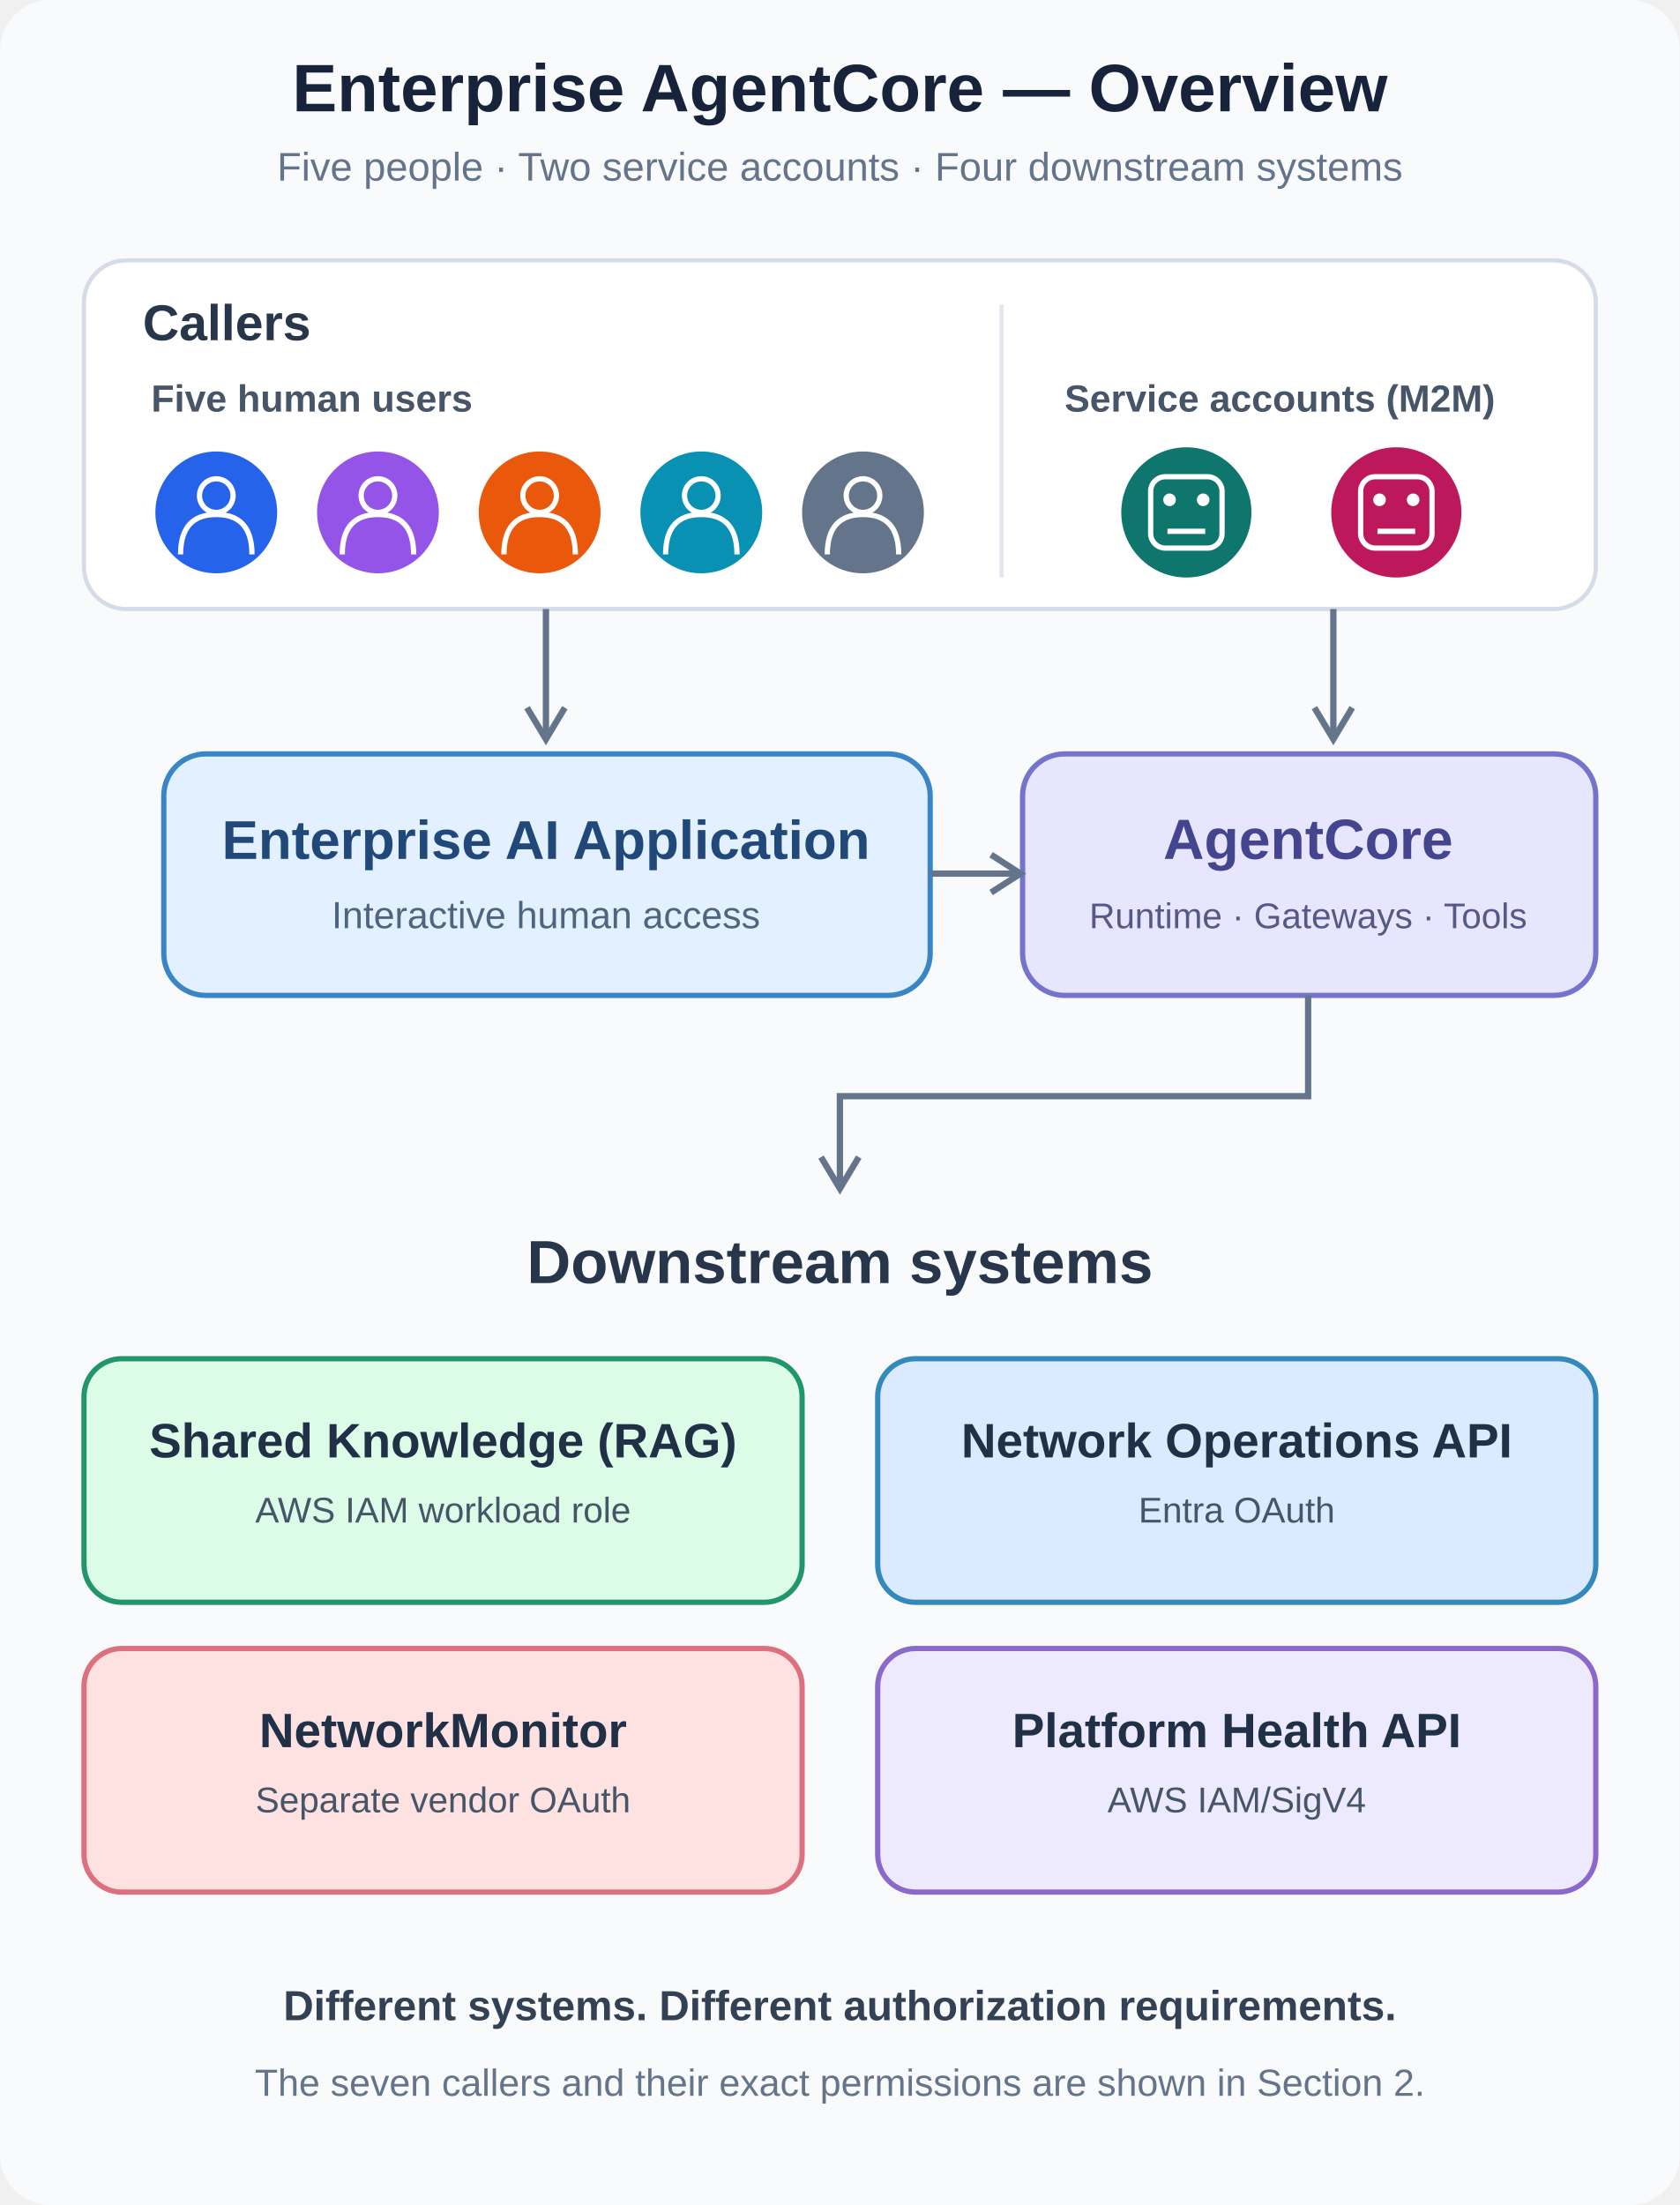
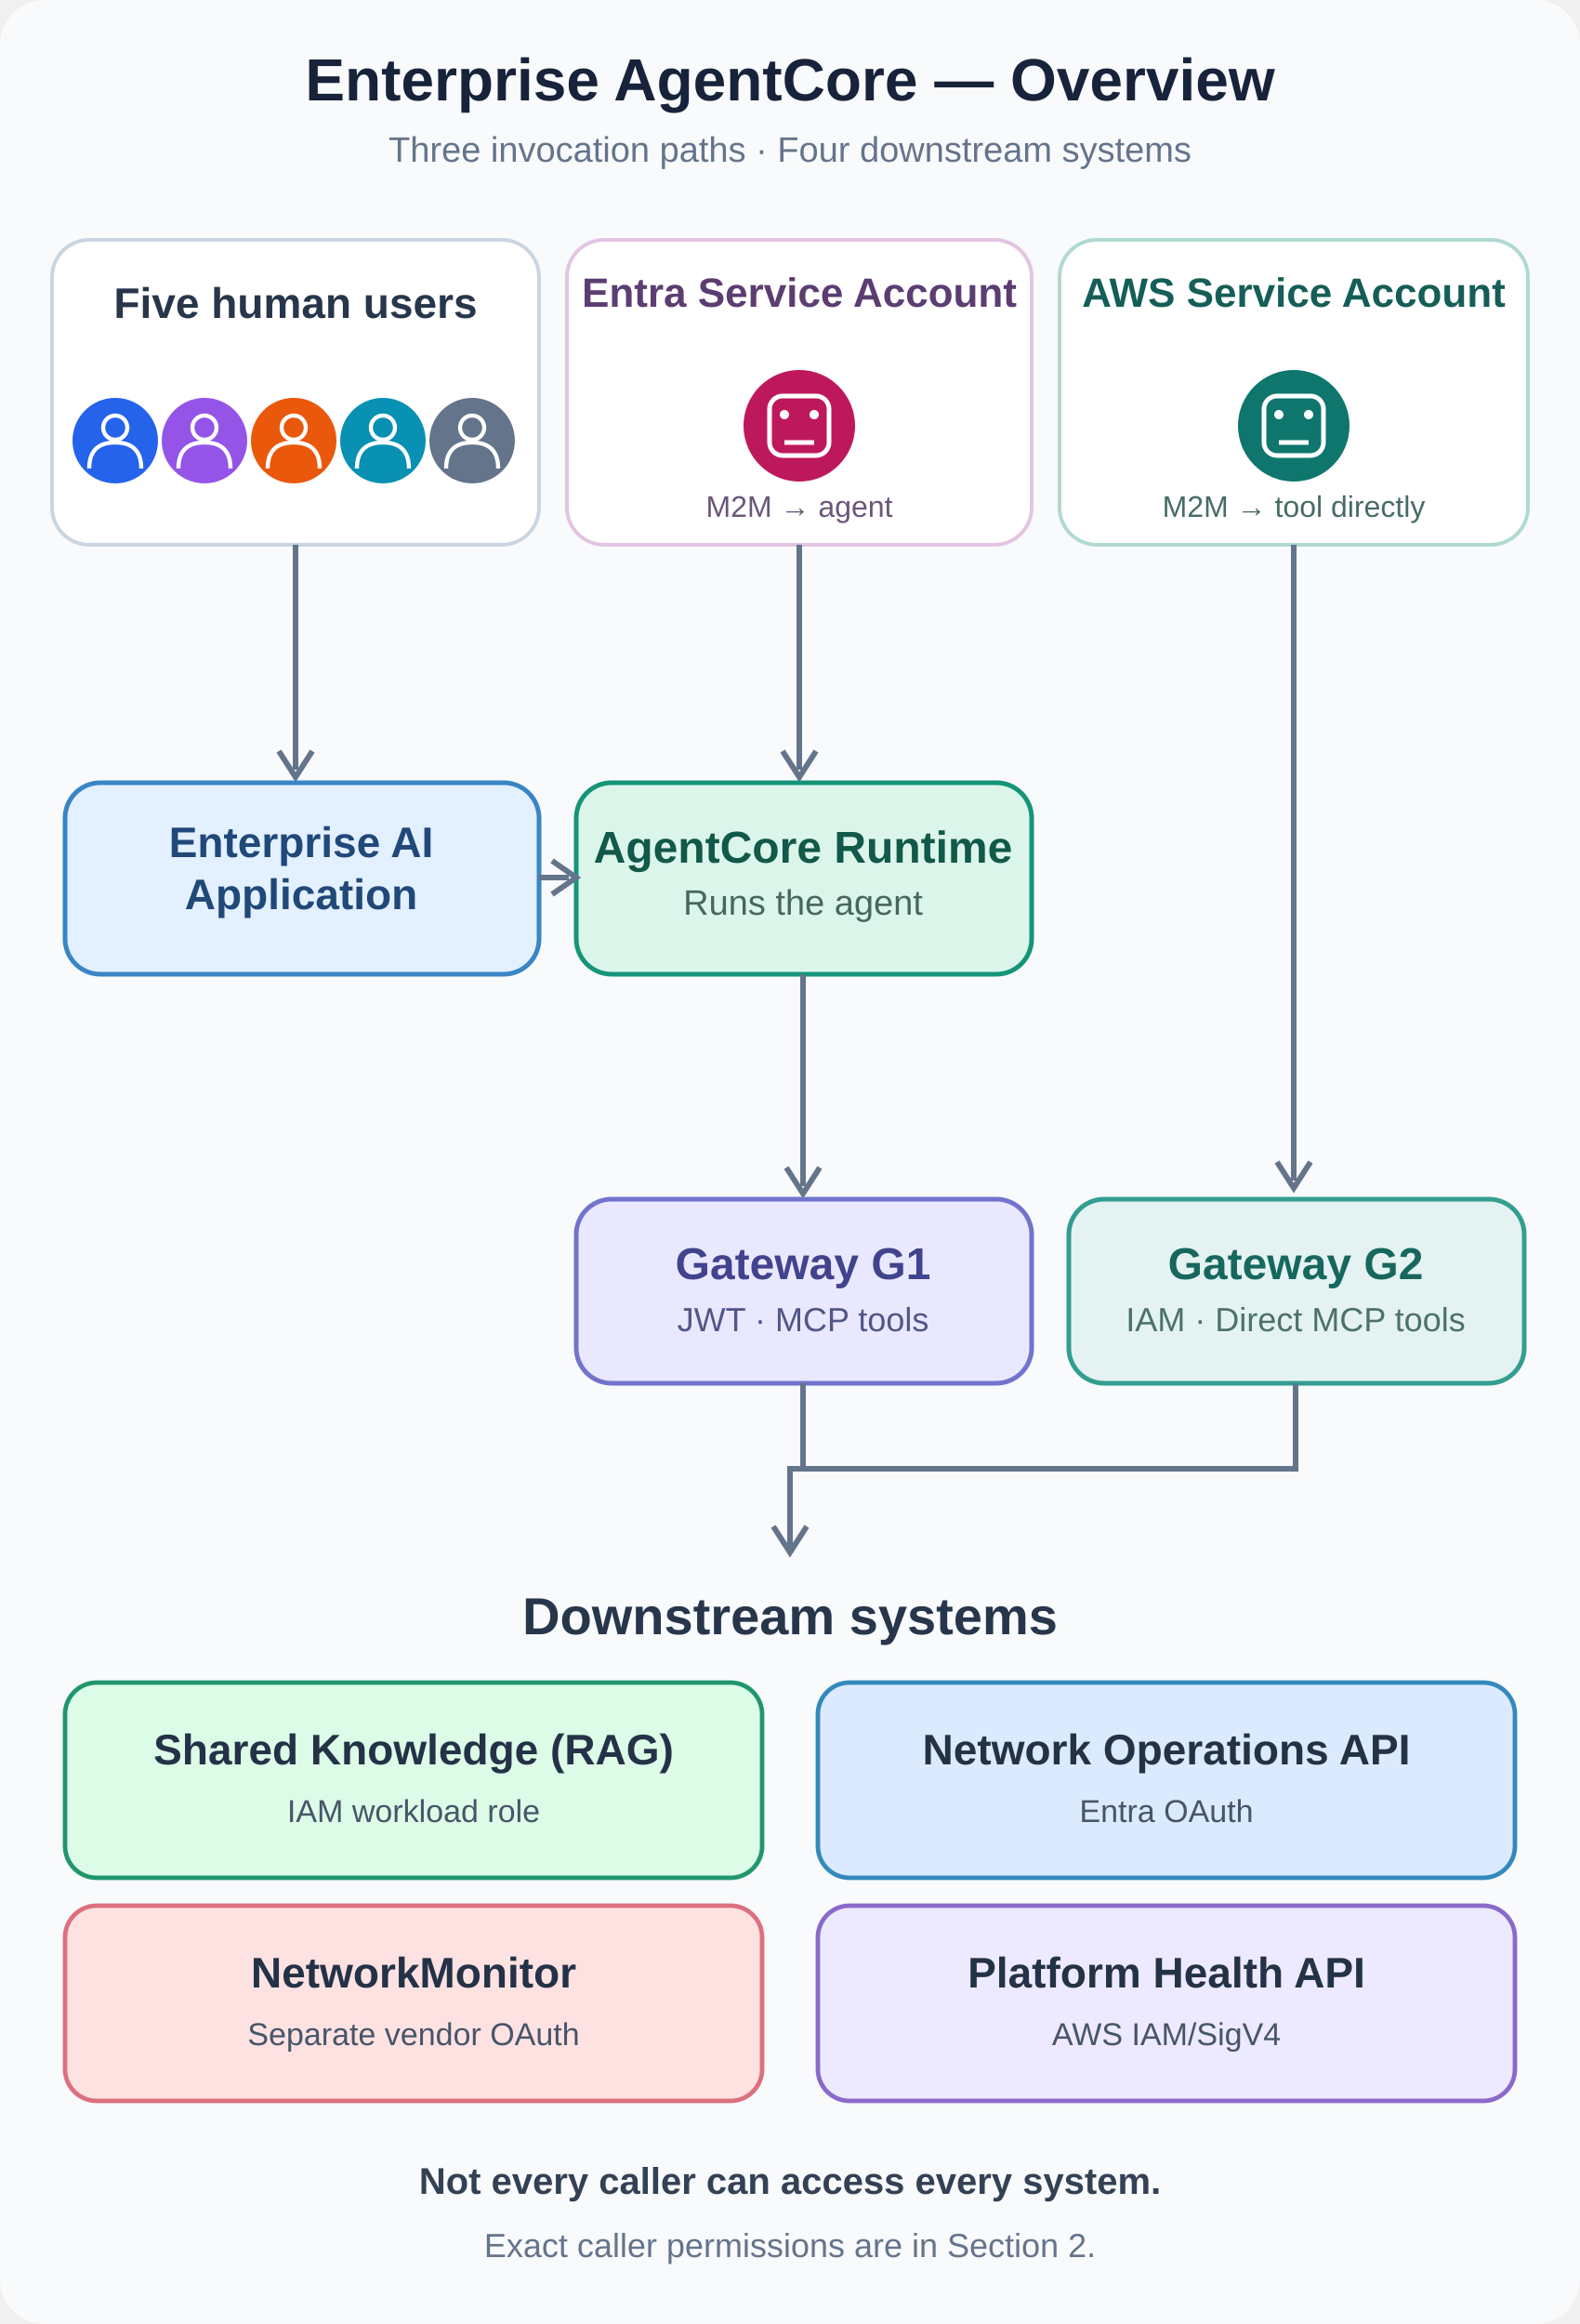
- <svg xmlns="http://www.w3.org/2000/svg" width="800" height="1050" viewBox="0 0 800 1050" role="img" aria-labelledby="title desc">
-   <rect width="800" height="1050" rx="24" fill="#f8fafc" />
+ <svg xmlns="http://www.w3.org/2000/svg" width="850" height="1250" viewBox="0 0 850 1250" role="img" aria-labelledby="title desc">
+   <rect width="850" height="1250" rx="24" fill="#f8fafc" />
  <g font-family="Arial,Helvetica,sans-serif">
-     <text x="400" y="53" text-anchor="middle" font-size="32" font-weight="700" fill="#17233a">Enterprise AgentCore — Overview</text>
-     <text x="400" y="86" text-anchor="middle" font-size="19" fill="#64748b">Five people · Two service accounts · Four downstream systems</text>
-     <rect x="40" y="124" width="720" height="166" rx="20" fill="#fff" stroke="#d5dce7" stroke-width="2" />
-     <path d="M477 145V275" stroke="#e2e8f0" stroke-width="2" />
-     <text x="68" y="162" font-size="24" font-weight="700" fill="#27364b">Callers</text>
-     <text x="72" y="196" font-size="18" font-weight="600" fill="#475569">Five human users</text>
-     <text x="507" y="196" font-size="18" font-weight="600" fill="#475569">Service accounts (M2M)</text>
-     <circle cx="103" cy="244" r="29" fill="#2563eb" />
-     <circle cx="103" cy="236" r="8" fill="none" stroke="#fff" stroke-width="2.5" />
-     <path d="M86 264Q86 245 103 245Q120 245 120 264" fill="none" stroke="#fff" stroke-width="2.5" />
-     <circle cx="180" cy="244" r="29" fill="#9454e8" />
-     <circle cx="180" cy="236" r="8" fill="none" stroke="#fff" stroke-width="2.5" />
-     <path d="M163 264Q163 245 180 245Q197 245 197 264" fill="none" stroke="#fff" stroke-width="2.5" />
-     <circle cx="257" cy="244" r="29" fill="#ea580c" />
-     <circle cx="257" cy="236" r="8" fill="none" stroke="#fff" stroke-width="2.5" />
-     <path d="M240 264Q240 245 257 245Q274 245 274 264" fill="none" stroke="#fff" stroke-width="2.5" />
-     <circle cx="334" cy="244" r="29" fill="#0891b2" />
-     <circle cx="334" cy="236" r="8" fill="none" stroke="#fff" stroke-width="2.5" />
-     <path d="M317 264Q317 245 334 245Q351 245 351 264" fill="none" stroke="#fff" stroke-width="2.5" />
-     <circle cx="411" cy="244" r="29" fill="#64748b" />
-     <circle cx="411" cy="236" r="8" fill="none" stroke="#fff" stroke-width="2.5" />
-     <path d="M394 264Q394 245 411 245Q428 245 428 264" fill="none" stroke="#fff" stroke-width="2.5" />
-     <circle cx="565" cy="244" r="31" fill="#0f766e" />
-     <rect x="548" y="227" width="34" height="34" rx="7" fill="none" stroke="#fff" stroke-width="2.5" />
-     <circle cx="557" cy="238" r="3" fill="#fff" />
-     <circle cx="573" cy="238" r="3" fill="#fff" />
-     <path d="M556 253H574" stroke="#fff" stroke-width="2.5" />
-     <circle cx="665" cy="244" r="31" fill="#be185d" />
-     <rect x="648" y="227" width="34" height="34" rx="7" fill="none" stroke="#fff" stroke-width="2.5" />
-     <circle cx="657" cy="238" r="3" fill="#fff" />
-     <circle cx="673" cy="238" r="3" fill="#fff" />
-     <path d="M656 253H674" stroke="#fff" stroke-width="2.5" />
-     <path d="M260 290V349" stroke="#64748b" stroke-width="3" fill="none" />
-     <path d="M251 337L260 352L269 337" stroke="#64748b" stroke-width="3" fill="none" />
-     <path d="M635 290V349" stroke="#64748b" stroke-width="3" fill="none" />
-     <path d="M626 337L635 352L644 337" stroke="#64748b" stroke-width="3" fill="none" />
-     <rect x="78" y="359" width="365" height="115" rx="20" fill="#e3f0ff" stroke="#3985c5" stroke-width="2.5" />
-     <text x="260" y="409" text-anchor="middle" font-size="26" font-weight="700" fill="#204879">Enterprise AI Application</text>
-     <text x="260" y="442" text-anchor="middle" font-size="18" fill="#4e6580">Interactive human access</text>
-     <rect x="487" y="359" width="273" height="115" rx="20" fill="#e8e5ff" stroke="#7474cc" stroke-width="2.5" />
-     <text x="623" y="409" text-anchor="middle" font-size="27" font-weight="700" fill="#44458f">AgentCore</text>
-     <text x="623" y="442" text-anchor="middle" font-size="17" fill="#555a85">Runtime · Gateways · Tools</text>
-     <path d="M443 416H483" stroke="#64748b" stroke-width="3" fill="none" />
-     <path d="M472 407L486 416L472 425" stroke="#64748b" stroke-width="3" fill="none" />
-     <path d="M623 474V522H400V563" stroke="#64748b" stroke-width="3" fill="none" />
-     <path d="M391 551L400 566L409 551" stroke="#64748b" stroke-width="3" fill="none" />
-     <text x="400" y="611" text-anchor="middle" font-size="29" font-weight="700" fill="#27364b">Downstream systems</text>
-     <rect x="40" y="647" width="342" height="116" rx="18" fill="#dcfce7" stroke="#21966d" stroke-width="2.5" />
-     <text x="211" y="694" text-anchor="middle" font-size="23" font-weight="700" fill="#203047">Shared Knowledge (RAG)</text>
-     <text x="211" y="725" text-anchor="middle" font-size="17" fill="#475569">AWS IAM workload role</text>
-     <rect x="418" y="647" width="342" height="116" rx="18" fill="#dbeafe" stroke="#3389bc" stroke-width="2.5" />
-     <text x="589" y="694" text-anchor="middle" font-size="23" font-weight="700" fill="#203047">Network Operations API</text>
-     <text x="589" y="725" text-anchor="middle" font-size="17" fill="#475569">Entra OAuth</text>
-     <rect x="40" y="785" width="342" height="116" rx="18" fill="#fee2e2" stroke="#dc707e" stroke-width="2.5" />
-     <text x="211" y="832" text-anchor="middle" font-size="23" font-weight="700" fill="#203047">NetworkMonitor</text>
-     <text x="211" y="863" text-anchor="middle" font-size="17" fill="#475569">Separate vendor OAuth</text>
-     <rect x="418" y="785" width="342" height="116" rx="18" fill="#ede9fe" stroke="#8b69ca" stroke-width="2.5" />
-     <text x="589" y="832" text-anchor="middle" font-size="23" font-weight="700" fill="#203047">Platform Health API</text>
-     <text x="589" y="863" text-anchor="middle" font-size="17" fill="#475569">AWS IAM/SigV4</text>
-     <text x="400" y="962" text-anchor="middle" font-size="20" font-weight="700" fill="#334155">Different systems. Different authorization requirements.</text>
-     <text x="400" y="998" text-anchor="middle" font-size="18" fill="#64748b">The seven callers and their exact permissions are shown in Section 2.</text>
+     <text x="425" y="54" text-anchor="middle" font-size="32" font-weight="700" fill="#17233a">Enterprise AgentCore — Overview</text>
+     <text x="425" y="87" text-anchor="middle" font-size="19" fill="#64748b">Three invocation paths · Four downstream systems</text>
+     <rect x="28" y="129" width="262" height="164" rx="20" fill="#fff" stroke="#cbd5e1" stroke-width="2" />
+     <text x="159" y="171" text-anchor="middle" font-size="23" font-weight="700" fill="#27364b">Five human users</text>
+     <circle cx="62" cy="237" r="23" fill="#2563eb" />
+     <circle cx="62" cy="230" r="6.5" fill="none" stroke="#fff" stroke-width="2.2" />
+     <path d="M48 252Q48 238 62 238Q76 238 76 252" fill="none" stroke="#fff" stroke-width="2.2" />
+     <circle cx="110" cy="237" r="23" fill="#9454e8" />
+     <circle cx="110" cy="230" r="6.5" fill="none" stroke="#fff" stroke-width="2.2" />
+     <path d="M96 252Q96 238 110 238Q124 238 124 252" fill="none" stroke="#fff" stroke-width="2.2" />
+     <circle cx="158" cy="237" r="23" fill="#ea580c" />
+     <circle cx="158" cy="230" r="6.5" fill="none" stroke="#fff" stroke-width="2.2" />
+     <path d="M144 252Q144 238 158 238Q172 238 172 252" fill="none" stroke="#fff" stroke-width="2.2" />
+     <circle cx="206" cy="237" r="23" fill="#0891b2" />
+     <circle cx="206" cy="230" r="6.5" fill="none" stroke="#fff" stroke-width="2.2" />
+     <path d="M192 252Q192 238 206 238Q220 238 220 252" fill="none" stroke="#fff" stroke-width="2.2" />
+     <circle cx="254" cy="237" r="23" fill="#64748b" />
+     <circle cx="254" cy="230" r="6.5" fill="none" stroke="#fff" stroke-width="2.2" />
+     <path d="M240 252Q240 238 254 238Q268 238 268 252" fill="none" stroke="#fff" stroke-width="2.2" />
+     <rect x="305" y="129" width="250" height="164" rx="20" fill="#fff" stroke="#e3c4e1" stroke-width="2" />
+     <text x="430" y="165" text-anchor="middle" font-size="22" font-weight="700" fill="#5b3d72">Entra Service Account</text>
+     <circle cx="430" cy="229" r="30" fill="#be185d" />
+     <rect x="414" y="213" width="32" height="32" rx="7" fill="none" stroke="#fff" stroke-width="2.5" />
+     <circle cx="422" cy="223" r="2.5" fill="#fff" />
+     <circle cx="438" cy="223" r="2.5" fill="#fff" />
+     <path d="M422 238H438" stroke="#fff" stroke-width="2.5" />
+     <text x="430" y="278" text-anchor="middle" font-size="16" fill="#6b5679">M2M → agent</text>
+     <rect x="570" y="129" width="252" height="164" rx="20" fill="#fff" stroke="#b0d9d2" stroke-width="2" />
+     <text x="696" y="165" text-anchor="middle" font-size="22" font-weight="700" fill="#155e57">AWS Service Account</text>
+     <circle cx="696" cy="229" r="30" fill="#0f766e" />
+     <rect x="680" y="213" width="32" height="32" rx="7" fill="none" stroke="#fff" stroke-width="2.5" />
+     <circle cx="688" cy="223" r="2.5" fill="#fff" />
+     <circle cx="704" cy="223" r="2.5" fill="#fff" />
+     <path d="M688 238H704" stroke="#fff" stroke-width="2.5" />
+     <text x="696" y="278" text-anchor="middle" font-size="16" fill="#476c68">M2M → tool directly</text>
+     <path d="M159 293V414" stroke="#64748b" stroke-width="3" fill="none" />
+     <path d="M150 404L159 418L168 404" stroke="#64748b" stroke-width="3" fill="none" />
+     <path d="M430 293V414" stroke="#64748b" stroke-width="3" fill="none" />
+     <path d="M421 404L430 418L439 404" stroke="#64748b" stroke-width="3" fill="none" />
+     <path d="M696 293V635" stroke="#64748b" stroke-width="3" fill="none" />
+     <path d="M687 625L696 639L705 625" stroke="#64748b" stroke-width="3" fill="none" />
+     <rect x="35" y="421" width="255" height="103" rx="19" fill="#e3f0ff" stroke="#3985c5" stroke-width="2.5" />
+     <text x="162" y="461" text-anchor="middle" font-size="23" font-weight="700" fill="#204879">Enterprise AI</text>
+     <text x="162" y="489" text-anchor="middle" font-size="23" font-weight="700" fill="#204879">Application</text>
+     <rect x="310" y="421" width="245" height="103" rx="19" fill="#dcf5eb" stroke="#159578" stroke-width="2.5" />
+     <text x="432" y="464" text-anchor="middle" font-size="24" font-weight="700" fill="#115948">AgentCore Runtime</text>
+     <text x="432" y="492" text-anchor="middle" font-size="19" fill="#47685c">Runs the agent</text>
+     <path d="M290 472H306" stroke="#64748b" stroke-width="3" />
+     <path d="M297 463L310 472L297 481" stroke="#64748b" stroke-width="3" fill="none" />
+     <path d="M432 524V638" stroke="#64748b" stroke-width="3" fill="none" />
+     <path d="M423 628L432 642L441 628" stroke="#64748b" stroke-width="3" fill="none" />
+     <rect x="310" y="645" width="245" height="99" rx="19" fill="#e9e8ff" stroke="#7273cc" stroke-width="2.5" />
+     <text x="432" y="688" text-anchor="middle" font-size="24" font-weight="700" fill="#42438d">Gateway G1</text>
+     <text x="432" y="716" text-anchor="middle" font-size="18" fill="#515687">JWT · MCP tools</text>
+     <rect x="575" y="645" width="245" height="99" rx="19" fill="#e4f3f1" stroke="#339e90" stroke-width="2.5" />
+     <text x="697" y="688" text-anchor="middle" font-size="24" font-weight="700" fill="#17675e">Gateway G2</text>
+     <text x="697" y="716" text-anchor="middle" font-size="18" fill="#4c716d">IAM · Direct MCP tools</text>
+     <path d="M432 744V790H425V833" stroke="#64748b" stroke-width="3" fill="none" />
+     <path d="M697 744V790H425" stroke="#64748b" stroke-width="3" fill="none" />
+     <path d="M416 821L425 835L434 821" stroke="#64748b" stroke-width="3" fill="none" />
+     <text x="425" y="879" text-anchor="middle" font-size="28" font-weight="700" fill="#27364b">Downstream systems</text>
+     <rect x="35" y="905" width="375" height="105" rx="17" fill="#dcfce7" stroke="#21966d" stroke-width="2.4" />
+     <text x="222.5" y="949" text-anchor="middle" font-size="23" font-weight="700" fill="#243247">Shared Knowledge (RAG)</text>
+     <text x="222.5" y="980" text-anchor="middle" font-size="17" fill="#475569">IAM workload role</text>
+     <rect x="440" y="905" width="375" height="105" rx="17" fill="#dbeafe" stroke="#3389bc" stroke-width="2.4" />
+     <text x="627.5" y="949" text-anchor="middle" font-size="23" font-weight="700" fill="#243247">Network Operations API</text>
+     <text x="627.5" y="980" text-anchor="middle" font-size="17" fill="#475569">Entra OAuth</text>
+     <rect x="35" y="1025" width="375" height="105" rx="17" fill="#fee2e2" stroke="#dc707e" stroke-width="2.4" />
+     <text x="222.5" y="1069" text-anchor="middle" font-size="23" font-weight="700" fill="#243247">NetworkMonitor</text>
+     <text x="222.5" y="1100" text-anchor="middle" font-size="17" fill="#475569">Separate vendor OAuth</text>
+     <rect x="440" y="1025" width="375" height="105" rx="17" fill="#ede9fe" stroke="#8b69ca" stroke-width="2.4" />
+     <text x="627.5" y="1069" text-anchor="middle" font-size="23" font-weight="700" fill="#243247">Platform Health API</text>
+     <text x="627.5" y="1100" text-anchor="middle" font-size="17" fill="#475569">AWS IAM/SigV4</text>
+     <text x="425" y="1180" text-anchor="middle" font-size="20" font-weight="700" fill="#334155">Not every caller can access every system.</text>
+     <text x="425" y="1214" text-anchor="middle" font-size="18" fill="#64748b">Exact caller permissions are in Section 2.</text>
  </g>
</svg>
